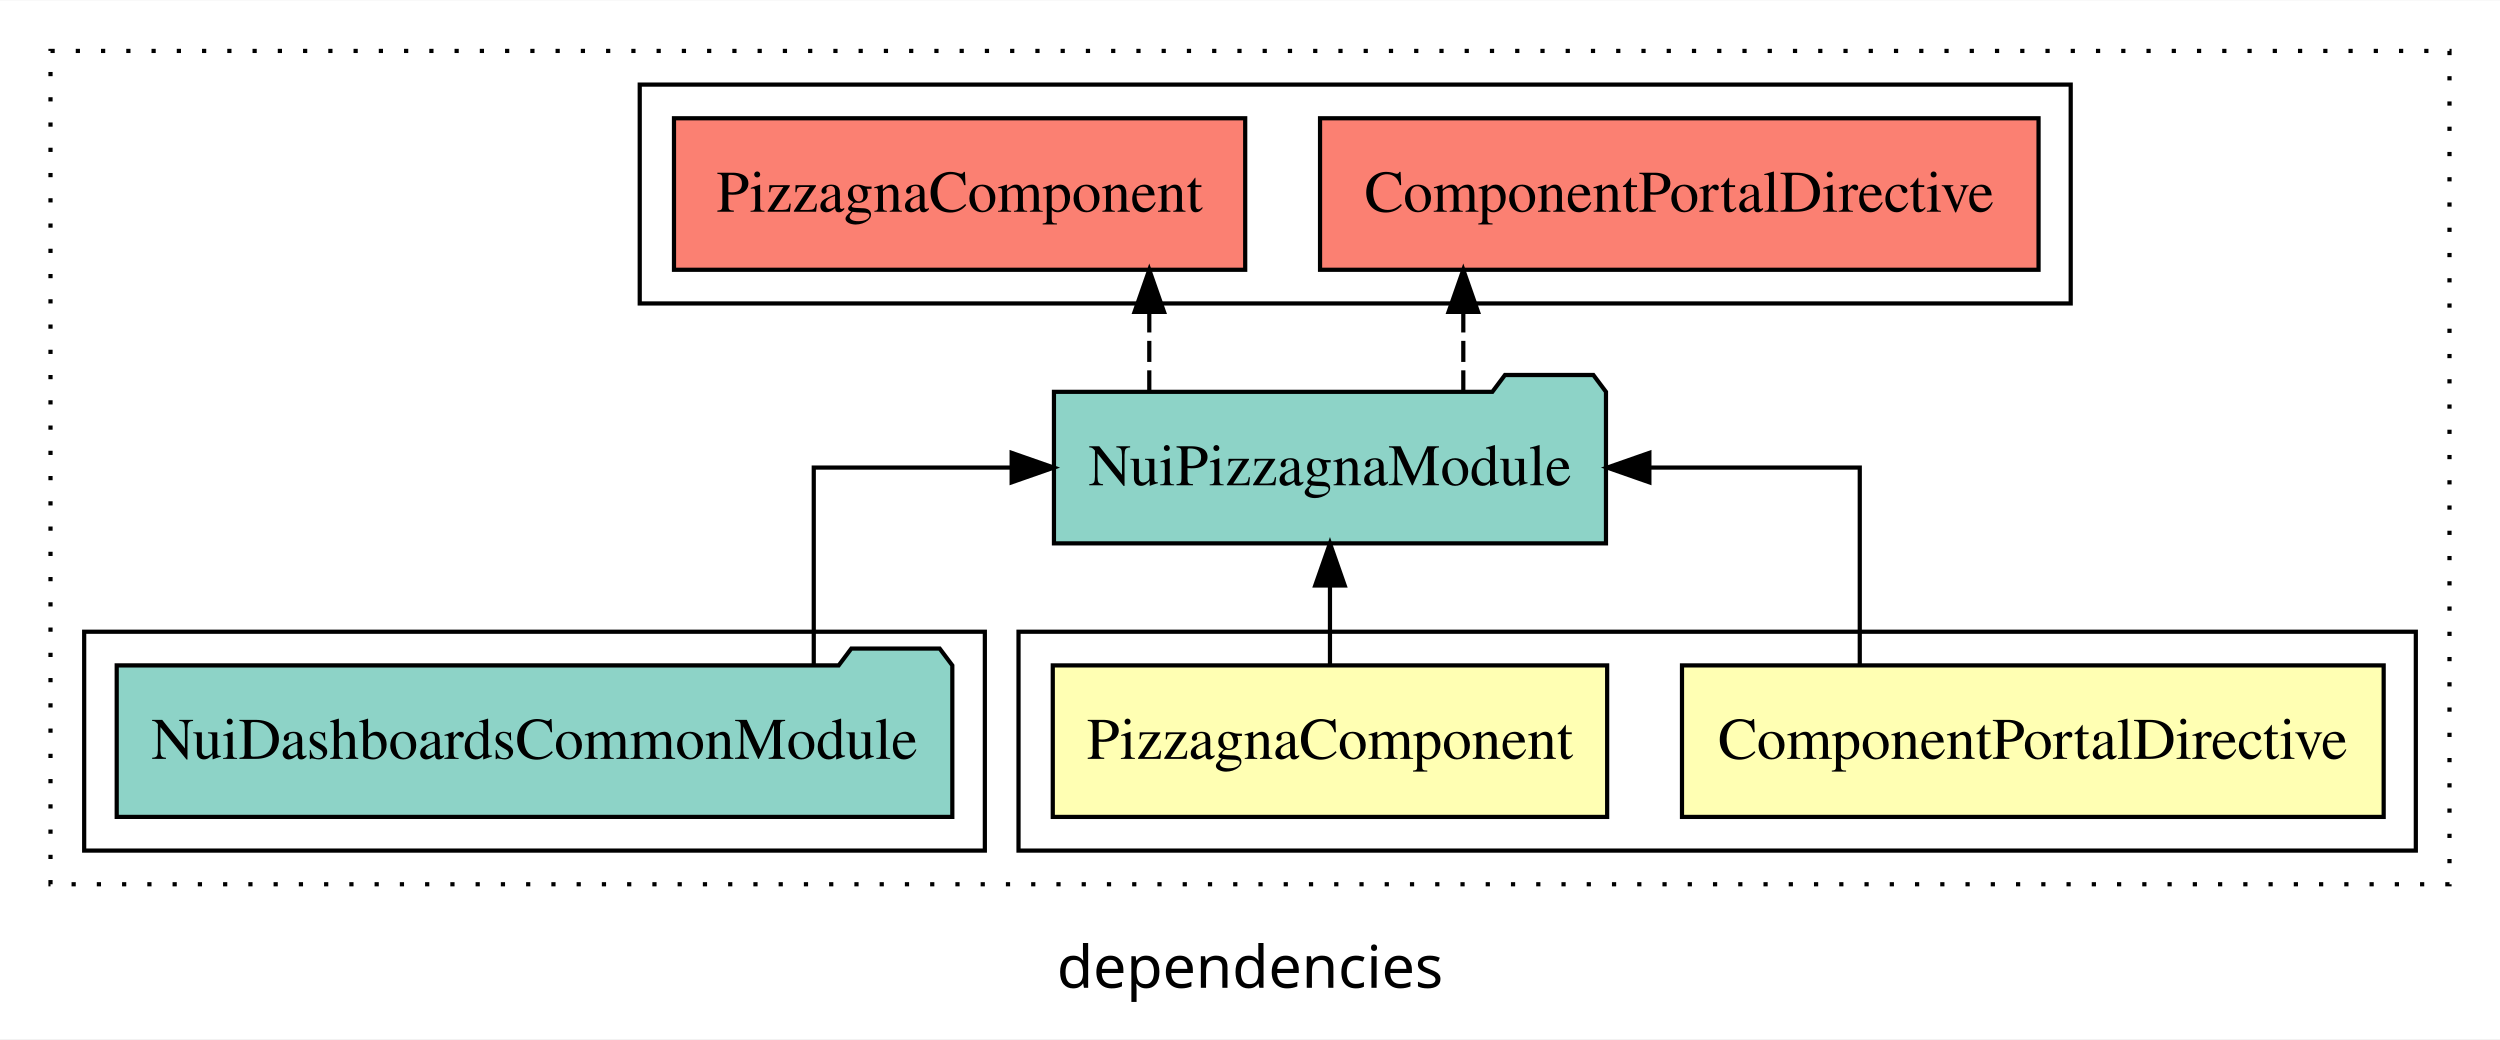
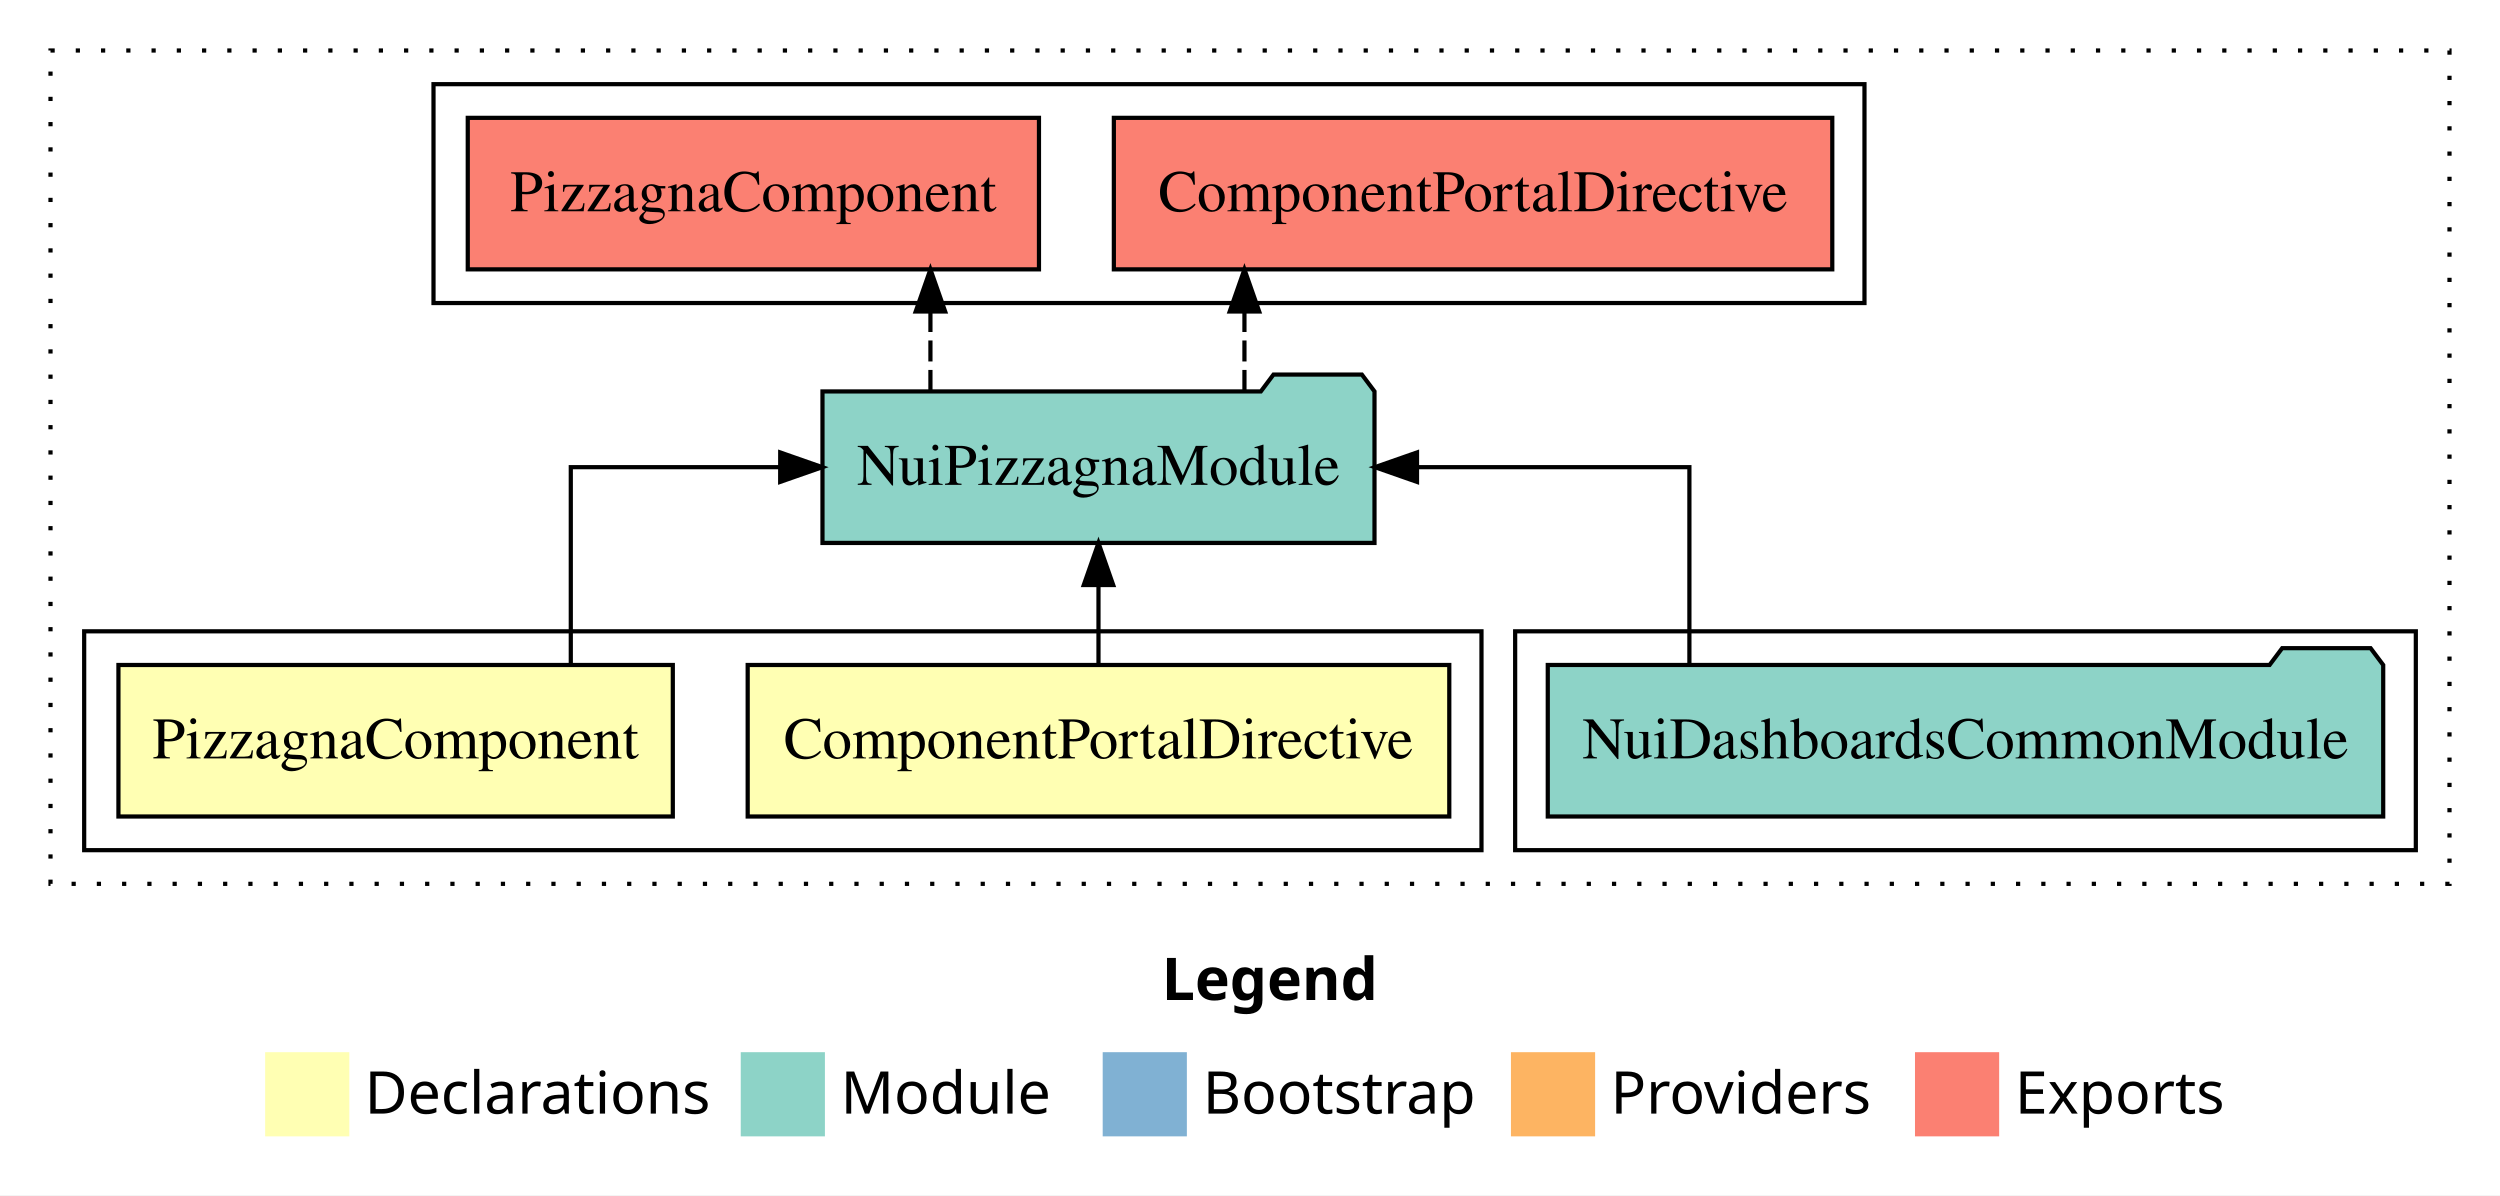
- <svg xmlns="http://www.w3.org/2000/svg" width="594pt" height="247pt" viewBox="0.00 0.00 594.00 246.80">
-   <g id="graph0" class="graph" transform="scale(1 1) rotate(0) translate(4 242.8)">
-     <polygon fill="white" stroke="transparent" points="-4,4 -4,-242.8 590,-242.8 590,4 -4,4" />
-     <text text-anchor="middle" x="293" y="-8.2" font-family="sans-serif" font-size="14.00">dependencies</text>
+ <svg xmlns="http://www.w3.org/2000/svg" width="594pt" height="284pt" viewBox="0.00 0.00 594.00 284.00">
+   <g id="graph0" class="graph" transform="scale(1 1) rotate(0) translate(4 280)">
+     <polygon fill="white" stroke="transparent" points="-4,4 -4,-280 590,-280 590,4 -4,4" />
+     <text text-anchor="start" x="272.01" y="-42.4" font-family="Times-12" font-weight="bold" font-size="14.00">Legend</text>
+     <polygon fill="#ffffb3" stroke="transparent" points="59,-10 59,-30 79,-30 79,-10 59,-10" />
+     <text text-anchor="start" x="82.63" y="-15.4" font-family="Times-12" font-size="14.00">  Declarations</text>
+     <polygon fill="#8dd3c7" stroke="transparent" points="172,-10 172,-30 192,-30 192,-10 172,-10" />
+     <text text-anchor="start" x="195.73" y="-15.4" font-family="Times-12" font-size="14.00">  Module</text>
+     <polygon fill="#80b1d3" stroke="transparent" points="258,-10 258,-30 278,-30 278,-10 258,-10" />
+     <text text-anchor="start" x="281.78" y="-15.4" font-family="Times-12" font-size="14.00">  Bootstrap</text>
+     <polygon fill="#fdb462" stroke="transparent" points="355,-10 355,-30 375,-30 375,-10 355,-10" />
+     <text text-anchor="start" x="378.67" y="-15.4" font-family="Times-12" font-size="14.00">  Providers</text>
+     <polygon fill="#fb8072" stroke="transparent" points="451,-10 451,-30 471,-30 471,-10 451,-10" />
+     <text text-anchor="start" x="474.73" y="-15.4" font-family="Times-12" font-size="14.00">  Exports</text>
    <g id="clust1" class="cluster">
-       <polygon fill="none" stroke="black" stroke-dasharray="1,5" points="8,-32.8 8,-230.8 578,-230.8 578,-32.8 8,-32.8" />
+       <polygon fill="none" stroke="black" stroke-dasharray="1,5" points="8,-70 8,-268 578,-268 578,-70 8,-70" />
+     </g>
+     <g id="clust5" class="cluster">
+       <polygon fill="none" stroke="black" points="356,-78 356,-130 570,-130 570,-78 356,-78" />
+     </g>
+     <g id="clust2" class="cluster">
+       <polygon fill="none" stroke="black" points="16,-78 16,-130 348,-130 348,-78 16,-78" />
    </g>
    <g id="clust6" class="cluster">
-       <polygon fill="none" stroke="black" points="148,-170.8 148,-222.8 488,-222.8 488,-170.8 148,-170.8" />
-     </g>
-     <g id="clust2" class="cluster">
-       <polygon fill="none" stroke="black" points="238,-40.8 238,-92.8 570,-92.8 570,-40.8 238,-40.8" />
-     </g>
-     <g id="clust5" class="cluster">
-       <polygon fill="none" stroke="black" points="16,-40.8 16,-92.8 230,-92.8 230,-40.8 16,-40.8" />
+       <polygon fill="none" stroke="black" points="99,-208 99,-260 439,-260 439,-208 99,-208" />
    </g>
    <g id="node1" class="node">
-       <polygon fill="#ffffb3" stroke="black" points="562.36,-84.8 395.64,-84.8 395.64,-48.8 562.36,-48.8 562.36,-84.8" />
-       <text text-anchor="middle" x="479" y="-62.6" font-family="Times,serif" font-size="14.00">ComponentPortalDirective</text>
+       <polygon fill="#ffffb3" stroke="black" points="340.35,-122 173.65,-122 173.65,-86 340.35,-86 340.35,-122" />
+       <text text-anchor="middle" x="257" y="-99.8" font-family="Times,serif" font-size="14.00">ComponentPortalDirective</text>
    </g>
    <g id="node3" class="node">
-       <polygon fill="#8dd3c7" stroke="black" points="377.58,-149.8 374.58,-153.8 353.58,-153.8 350.58,-149.8 246.42,-149.8 246.42,-113.8 377.58,-113.8 377.58,-149.8" />
-       <text text-anchor="middle" x="312" y="-127.6" font-family="Times,serif" font-size="14.00">NuiPizzagnaModule</text>
+       <polygon fill="#8dd3c7" stroke="black" points="322.58,-187 319.58,-191 298.58,-191 295.58,-187 191.42,-187 191.42,-151 322.58,-151 322.58,-187" />
+       <text text-anchor="middle" x="257" y="-164.8" font-family="Times,serif" font-size="14.00">NuiPizzagnaModule</text>
    </g>
    <g id="edge1" class="edge">
-       <path fill="none" stroke="black" d="M437.88,-84.91C437.88,-104.14 437.88,-131.8 437.88,-131.8 437.88,-131.8 387.89,-131.8 387.89,-131.8" />
-       <polygon fill="black" stroke="black" points="387.89,-128.3 377.89,-131.8 387.89,-135.3 387.89,-128.3" />
+       <path fill="none" stroke="black" d="M257,-122.11C257,-122.11 257,-140.99 257,-140.99" />
+       <polygon fill="black" stroke="black" points="253.5,-140.99 257,-150.99 260.5,-140.99 253.5,-140.99" />
    </g>
    <g id="node2" class="node">
-       <polygon fill="#ffffb3" stroke="black" points="377.86,-84.8 246.14,-84.8 246.14,-48.8 377.86,-48.8 377.86,-84.8" />
-       <text text-anchor="middle" x="312" y="-62.6" font-family="Times,serif" font-size="14.00">PizzagnaComponent</text>
+       <polygon fill="#ffffb3" stroke="black" points="155.86,-122 24.14,-122 24.14,-86 155.86,-86 155.86,-122" />
+       <text text-anchor="middle" x="90" y="-99.8" font-family="Times,serif" font-size="14.00">PizzagnaComponent</text>
    </g>
    <g id="edge2" class="edge">
-       <path fill="none" stroke="black" d="M312,-84.91C312,-84.91 312,-103.79 312,-103.79" />
-       <polygon fill="black" stroke="black" points="308.5,-103.79 312,-113.79 315.5,-103.79 308.5,-103.79" />
+       <path fill="none" stroke="black" d="M131.62,-122.11C131.62,-141.34 131.62,-169 131.62,-169 131.62,-169 181.37,-169 181.37,-169" />
+       <polygon fill="black" stroke="black" points="181.38,-172.5 191.37,-169 181.37,-165.5 181.38,-172.5" />
    </g>
    <g id="node5" class="node">
-       <polygon fill="#fb8072" stroke="black" points="480.36,-214.8 309.64,-214.8 309.64,-178.8 480.36,-178.8 480.36,-214.8" />
-       <text text-anchor="middle" x="395" y="-192.6" font-family="Times,serif" font-size="14.00">ComponentPortalDirective </text>
+       <polygon fill="#fb8072" stroke="black" points="431.35,-252 260.65,-252 260.65,-216 431.35,-216 431.35,-252" />
+       <text text-anchor="middle" x="346" y="-229.8" font-family="Times,serif" font-size="14.00">ComponentPortalDirective </text>
    </g>
    <g id="edge4" class="edge">
-       <path fill="none" stroke="black" stroke-dasharray="5,2" d="M343.68,-149.91C343.68,-149.91 343.68,-168.79 343.68,-168.79" />
-       <polygon fill="black" stroke="black" points="340.18,-168.79 343.68,-178.79 347.18,-168.79 340.18,-168.79" />
+       <path fill="none" stroke="black" stroke-dasharray="5,2" d="M291.68,-187.11C291.68,-187.11 291.68,-205.99 291.68,-205.99" />
+       <polygon fill="black" stroke="black" points="288.18,-205.99 291.68,-215.99 295.18,-205.99 288.18,-205.99" />
    </g>
    <g id="node6" class="node">
-       <polygon fill="#fb8072" stroke="black" points="291.86,-214.8 156.14,-214.8 156.14,-178.8 291.86,-178.8 291.86,-214.8" />
-       <text text-anchor="middle" x="224" y="-192.6" font-family="Times,serif" font-size="14.00">PizzagnaComponent </text>
+       <polygon fill="#fb8072" stroke="black" points="242.86,-252 107.14,-252 107.14,-216 242.86,-216 242.86,-252" />
+       <text text-anchor="middle" x="175" y="-229.8" font-family="Times,serif" font-size="14.00">PizzagnaComponent </text>
    </g>
    <g id="edge5" class="edge">
-       <path fill="none" stroke="black" stroke-dasharray="5,2" d="M269.07,-149.91C269.07,-149.91 269.07,-168.79 269.07,-168.79" />
-       <polygon fill="black" stroke="black" points="265.57,-168.79 269.07,-178.79 272.57,-168.79 265.57,-168.79" />
+       <path fill="none" stroke="black" stroke-dasharray="5,2" d="M217.07,-187.11C217.07,-187.11 217.07,-205.99 217.07,-205.99" />
+       <polygon fill="black" stroke="black" points="213.57,-205.99 217.07,-215.99 220.57,-205.99 213.57,-205.99" />
    </g>
    <g id="node4" class="node">
-       <polygon fill="#8dd3c7" stroke="black" points="222.27,-84.8 219.27,-88.8 198.27,-88.8 195.27,-84.8 23.73,-84.8 23.73,-48.8 222.27,-48.8 222.27,-84.8" />
-       <text text-anchor="middle" x="123" y="-62.6" font-family="Times,serif" font-size="14.00">NuiDashboardsCommonModule</text>
+       <polygon fill="#8dd3c7" stroke="black" points="562.25,-122 559.25,-126 538.25,-126 535.25,-122 363.75,-122 363.75,-86 562.25,-86 562.25,-122" />
+       <text text-anchor="middle" x="463" y="-99.8" font-family="Times,serif" font-size="14.00">NuiDashboardsCommonModule</text>
    </g>
    <g id="edge3" class="edge">
-       <path fill="none" stroke="black" d="M189.35,-84.91C189.35,-104.14 189.35,-131.8 189.35,-131.8 189.35,-131.8 236.37,-131.8 236.37,-131.8" />
-       <polygon fill="black" stroke="black" points="236.37,-135.3 246.37,-131.8 236.37,-128.3 236.37,-135.3" />
+       <path fill="none" stroke="black" d="M397.4,-122.11C397.4,-141.34 397.4,-169 397.4,-169 397.4,-169 332.68,-169 332.68,-169" />
+       <polygon fill="black" stroke="black" points="332.68,-165.5 322.68,-169 332.68,-172.5 332.68,-165.5" />
    </g>
  </g>
</svg>
